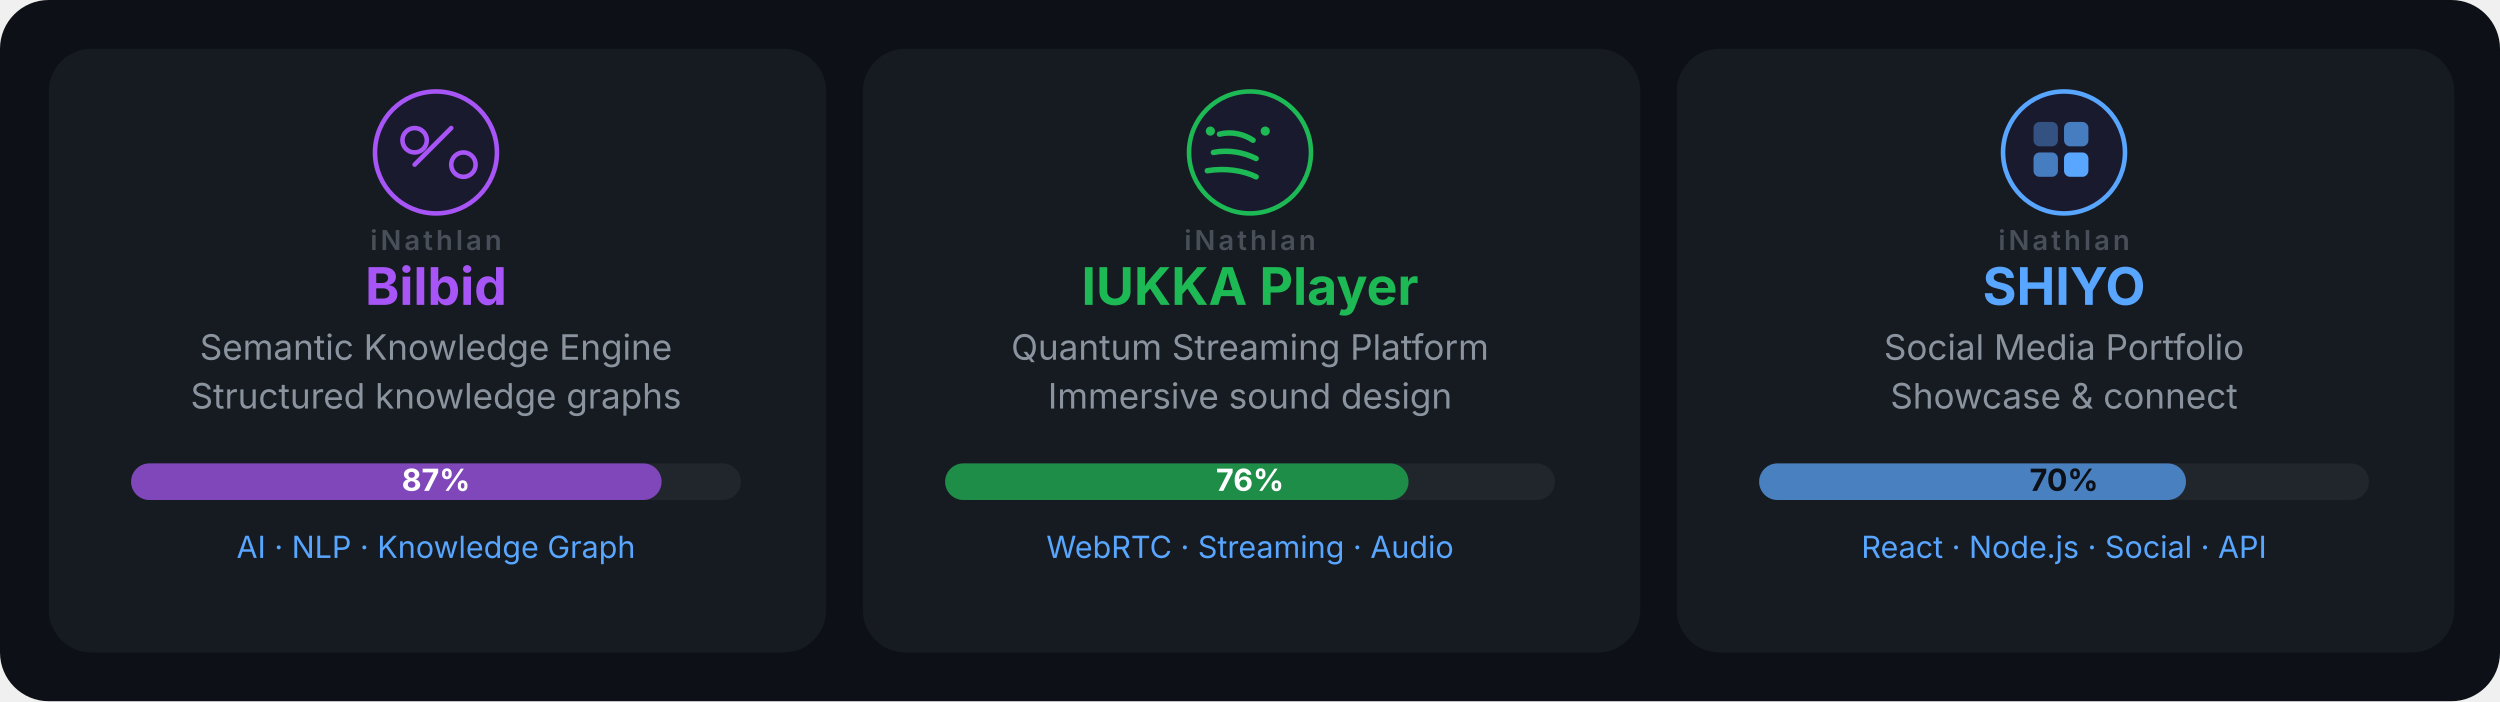
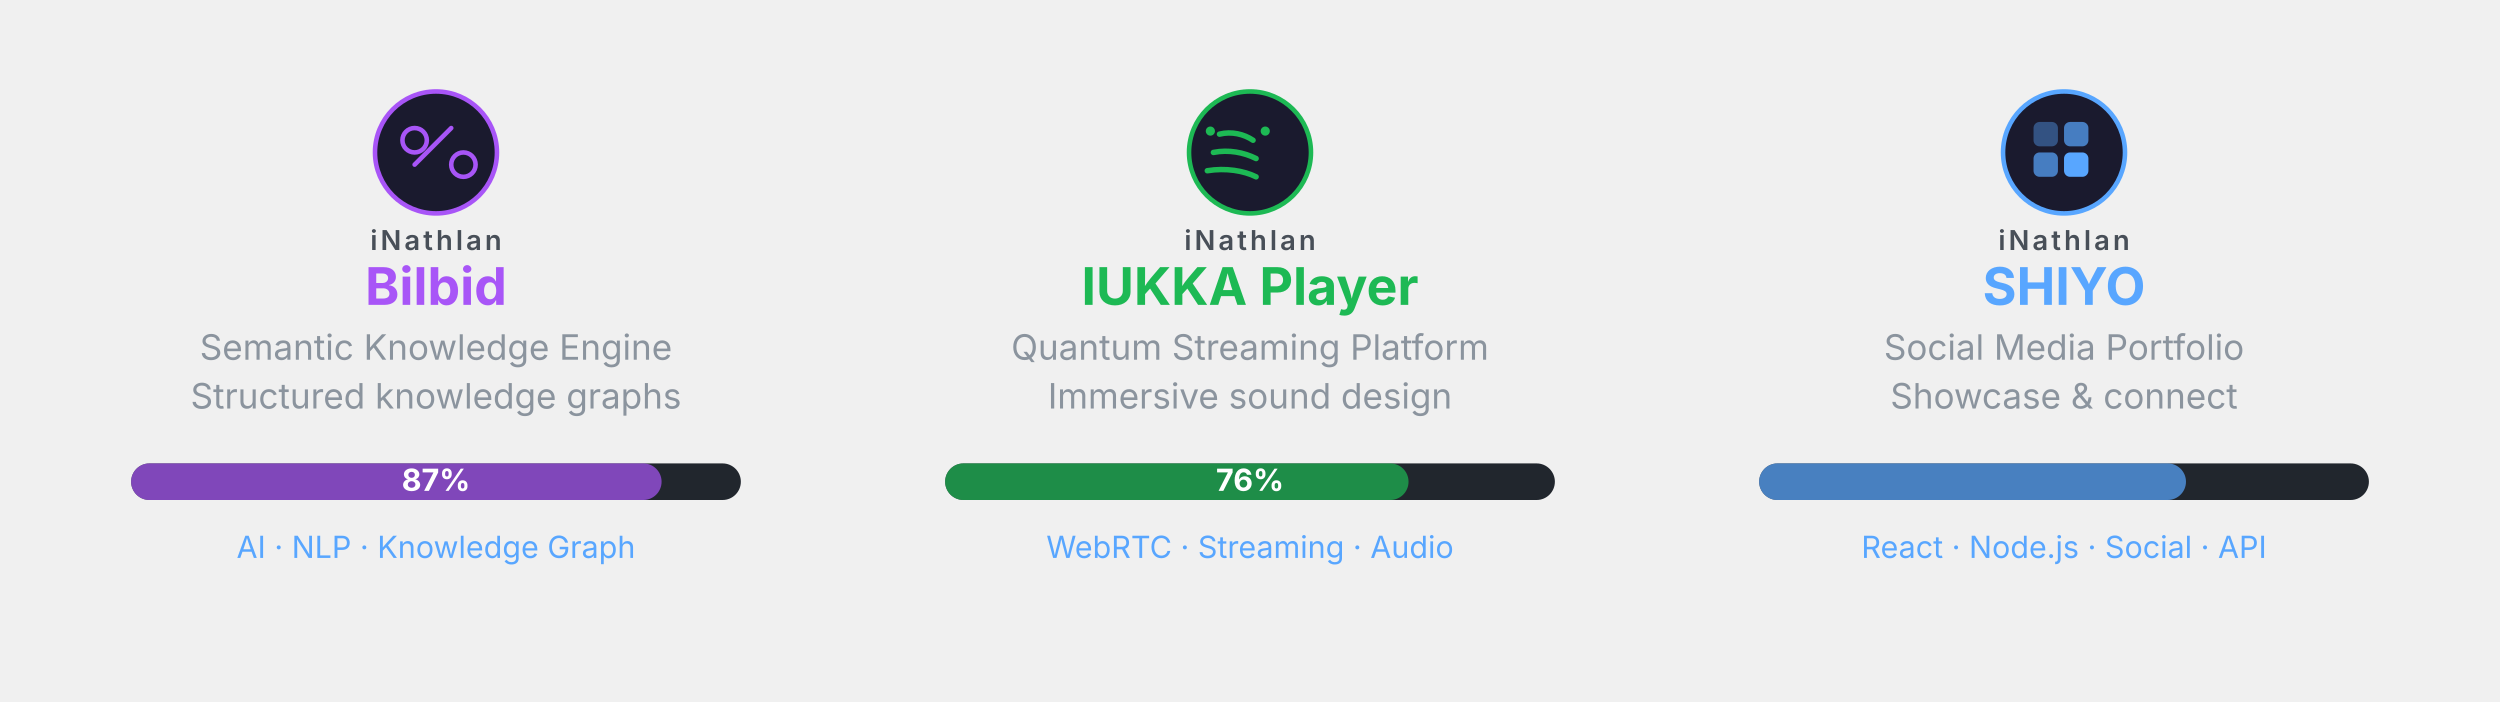
<svg xmlns="http://www.w3.org/2000/svg" width="820" height="230" viewBox="0 0 820 230">
  <style>
    text { font-family: 'Inter','Segoe UI',system-ui,sans-serif; }
    .pname { font-size: 17px; font-weight: 700; }
    .pdesc { font-size: 11.5px; fill: #8b949e; }
    .ptag { font-size: 10px; fill: #58a6ff; }
    .pct { font-size: 10px; font-weight: 700; }
    .porg { font-size: 9px; fill: #484f58; font-weight: 600; letter-spacing: 1px; }
  </style>
-   <rect width="820" height="230" rx="16" fill="#0d1117" />
-   <rect x="16" y="16" width="255" height="198" rx="14" fill="#161b22" />
+   <rect width="820" height="230" rx="16" fill="transparent" />
+   <rect x="16" y="16" width="255" height="198" rx="14" fill="transparent" />
  <circle cx="143" cy="50" r="20" fill="#1a1a2e" stroke="#a855f7" stroke-width="1.5" />
  <circle cx="136" cy="46" r="4" fill="none" stroke="#a855f7" stroke-width="1.5" />
  <path d="M148 42l-12 12" stroke="#a855f7" stroke-width="1.5" stroke-linecap="round" />
  <circle cx="152" cy="54" r="4" fill="none" stroke="#a855f7" stroke-width="1.5" />
  <text x="143" y="82" text-anchor="middle" class="porg">iNathlan</text>
  <text x="143" y="100" text-anchor="middle" class="pname" fill="#a855f7">Bilbid</text>
  <text x="143" y="118" text-anchor="middle" class="pdesc">Semantic Knowledge Engine</text>
  <text x="143" y="134" text-anchor="middle" class="pdesc">Structured knowledge graphs</text>
  <rect x="43" y="152" width="200" height="12" rx="6" fill="#21262d" />
  <rect x="43" y="152" width="174" height="12" rx="6" fill="#a855f7" opacity="0.7" />
  <text x="143" y="161" text-anchor="middle" class="pct" fill="#fff">87%</text>
  <text x="143" y="183" text-anchor="middle" class="ptag">AI · NLP · Knowledge Graph</text>
-   <rect x="283" y="16" width="255" height="198" rx="14" fill="#161b22" />
+   <rect x="283" y="16" width="255" height="198" rx="14" fill="transparent" />
  <circle cx="410" cy="50" r="20" fill="#1a1a2e" stroke="#1DB954" stroke-width="1.5" />
  <path d="M400 44c4-1 8 0 11 2M398 50c5-1 10 0 14 2M396 56c6-1 12 0 16 2" fill="none" stroke="#1DB954" stroke-width="1.8" stroke-linecap="round" />
  <circle cx="397" cy="43" r="1.5" fill="#1DB954" />
  <circle cx="415" cy="43" r="1.5" fill="#1DB954" />
  <text x="410" y="82" text-anchor="middle" class="porg">iNathlan</text>
  <text x="410" y="100" text-anchor="middle" class="pname" fill="#1DB954">IUKKA Player</text>
  <text x="410" y="118" text-anchor="middle" class="pdesc">Quantum Streaming Platform</text>
  <text x="410" y="134" text-anchor="middle" class="pdesc">Immersive sound design</text>
  <rect x="310" y="152" width="200" height="12" rx="6" fill="#21262d" />
  <rect x="310" y="152" width="152" height="12" rx="6" fill="#1DB954" opacity="0.7" />
  <text x="410" y="161" text-anchor="middle" class="pct" fill="#fff">76%</text>
  <text x="410" y="183" text-anchor="middle" class="ptag">WebRTC · Streaming · Audio</text>
-   <rect x="550" y="16" width="255" height="198" rx="14" fill="#161b22" />
+   <rect x="550" y="16" width="255" height="198" rx="14" fill="transparent" />
  <circle cx="677" cy="50" r="20" fill="#1a1a2e" stroke="#58a6ff" stroke-width="1.5" />
  <rect x="667" y="40" width="8" height="8" rx="2" fill="#58a6ff" opacity="0.4" />
  <rect x="677" y="40" width="8" height="8" rx="2" fill="#58a6ff" opacity="0.7" />
  <rect x="667" y="50" width="8" height="8" rx="2" fill="#58a6ff" opacity="0.7" />
  <rect x="677" y="50" width="8" height="8" rx="2" fill="#58a6ff" />
  <text x="677" y="82" text-anchor="middle" class="porg">iNathlan</text>
  <text x="677" y="100" text-anchor="middle" class="pname" fill="#58a6ff">SHIYO</text>
  <text x="677" y="118" text-anchor="middle" class="pdesc">Social Media Portfolio</text>
  <text x="677" y="134" text-anchor="middle" class="pdesc">Showcase &amp; connect</text>
  <rect x="577" y="152" width="200" height="12" rx="6" fill="#21262d" />
  <rect x="577" y="152" width="140" height="12" rx="6" fill="#58a6ff" opacity="0.7" />
-   <text x="677" y="161" text-anchor="middle" class="pct" fill="#0d1117">70%</text>
+   <text x="677" y="161" text-anchor="middle" class="pct" fill="transparent">70%</text>
  <text x="677" y="183" text-anchor="middle" class="ptag">React · Node.js · Social · API</text>
</svg>
